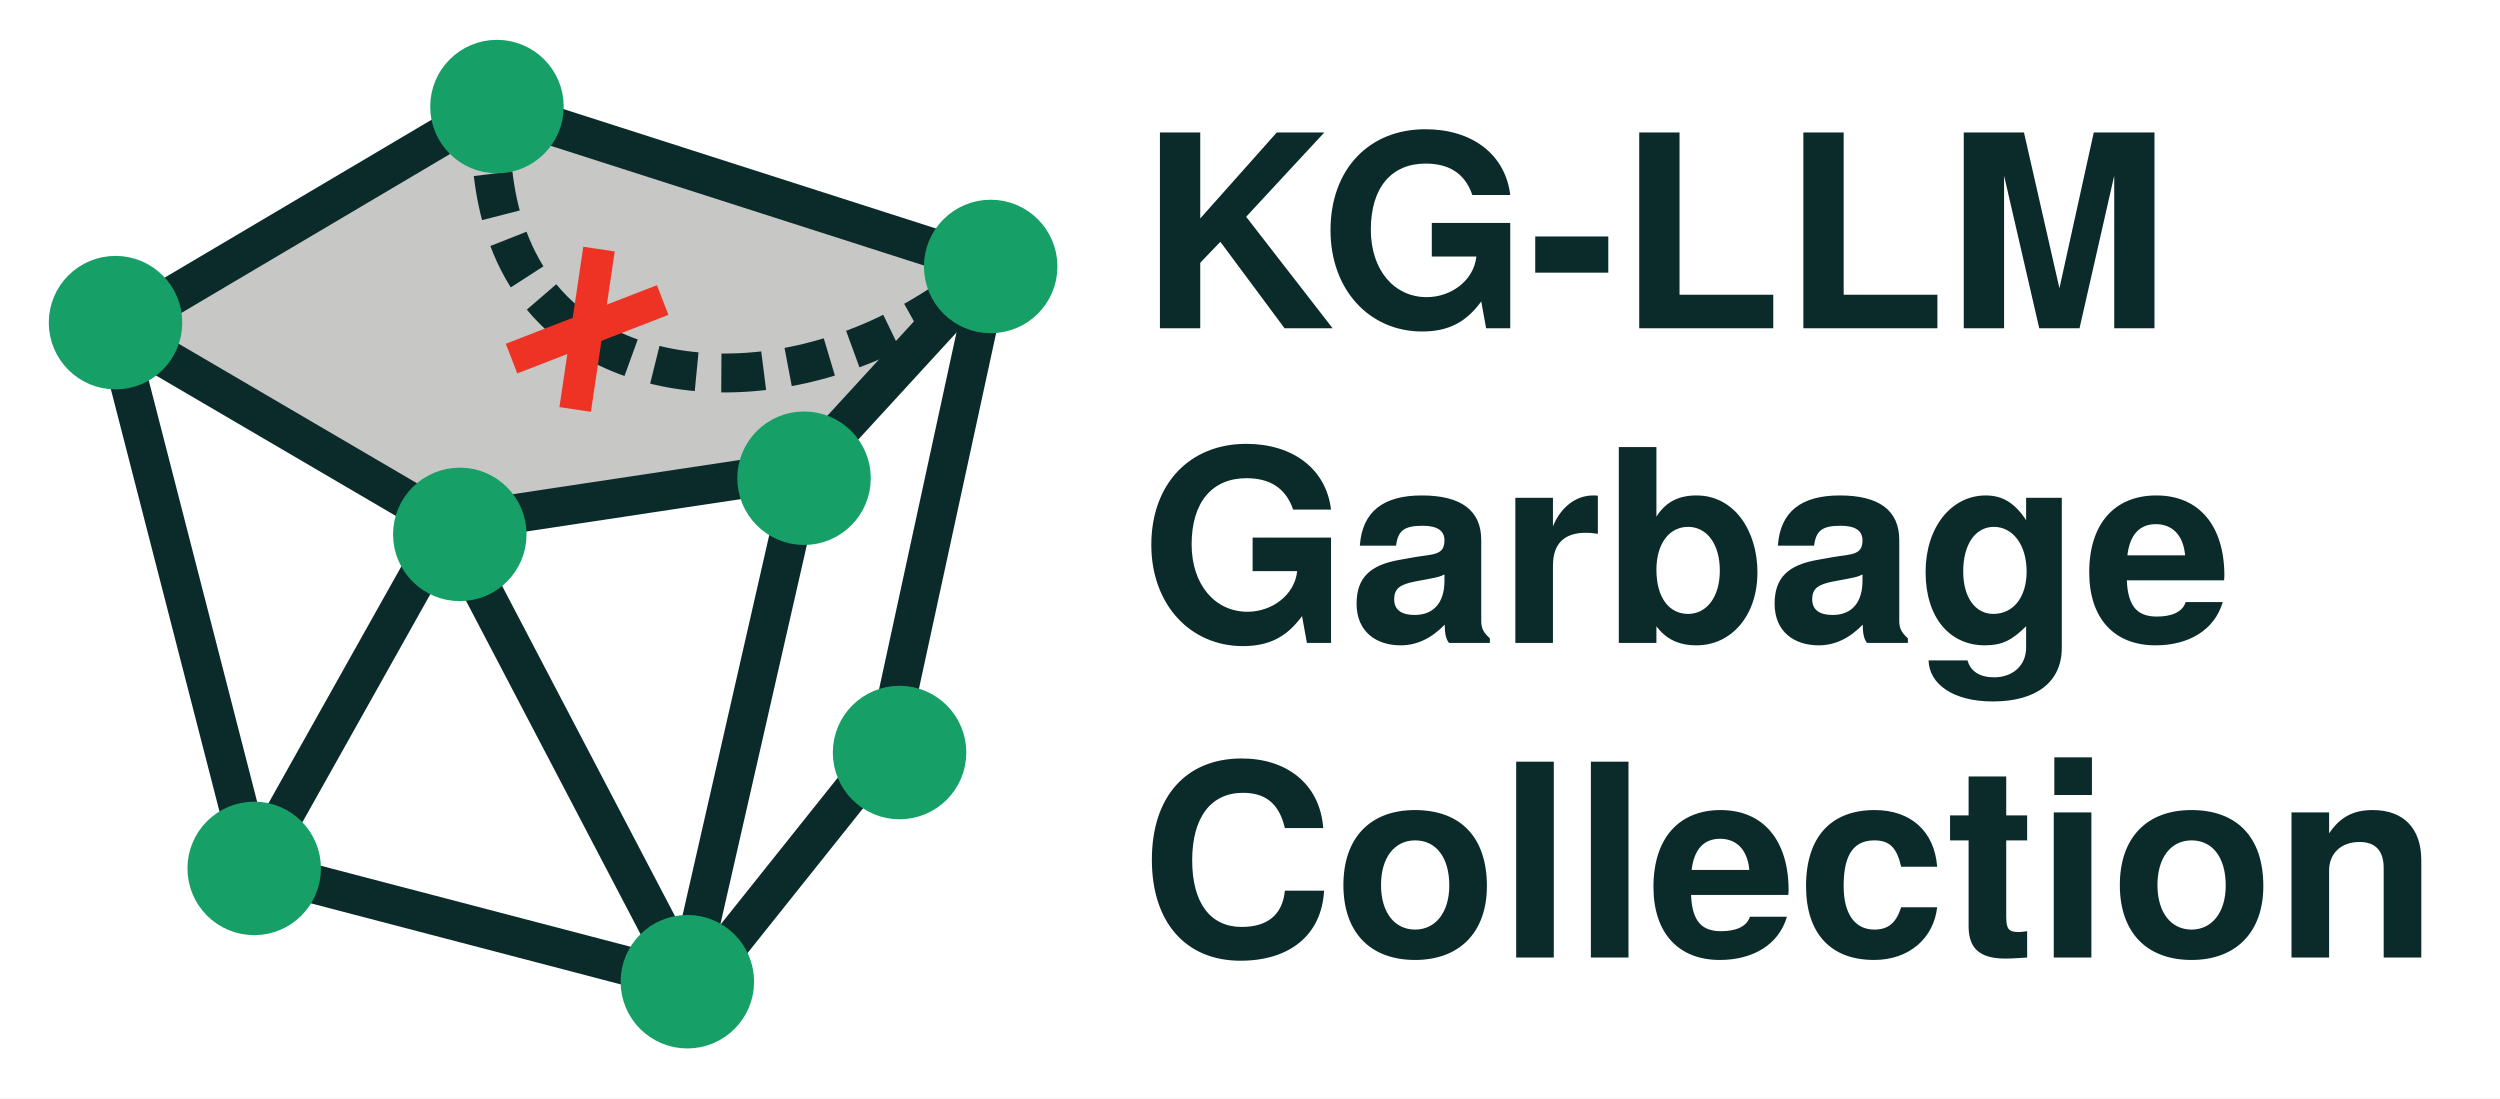
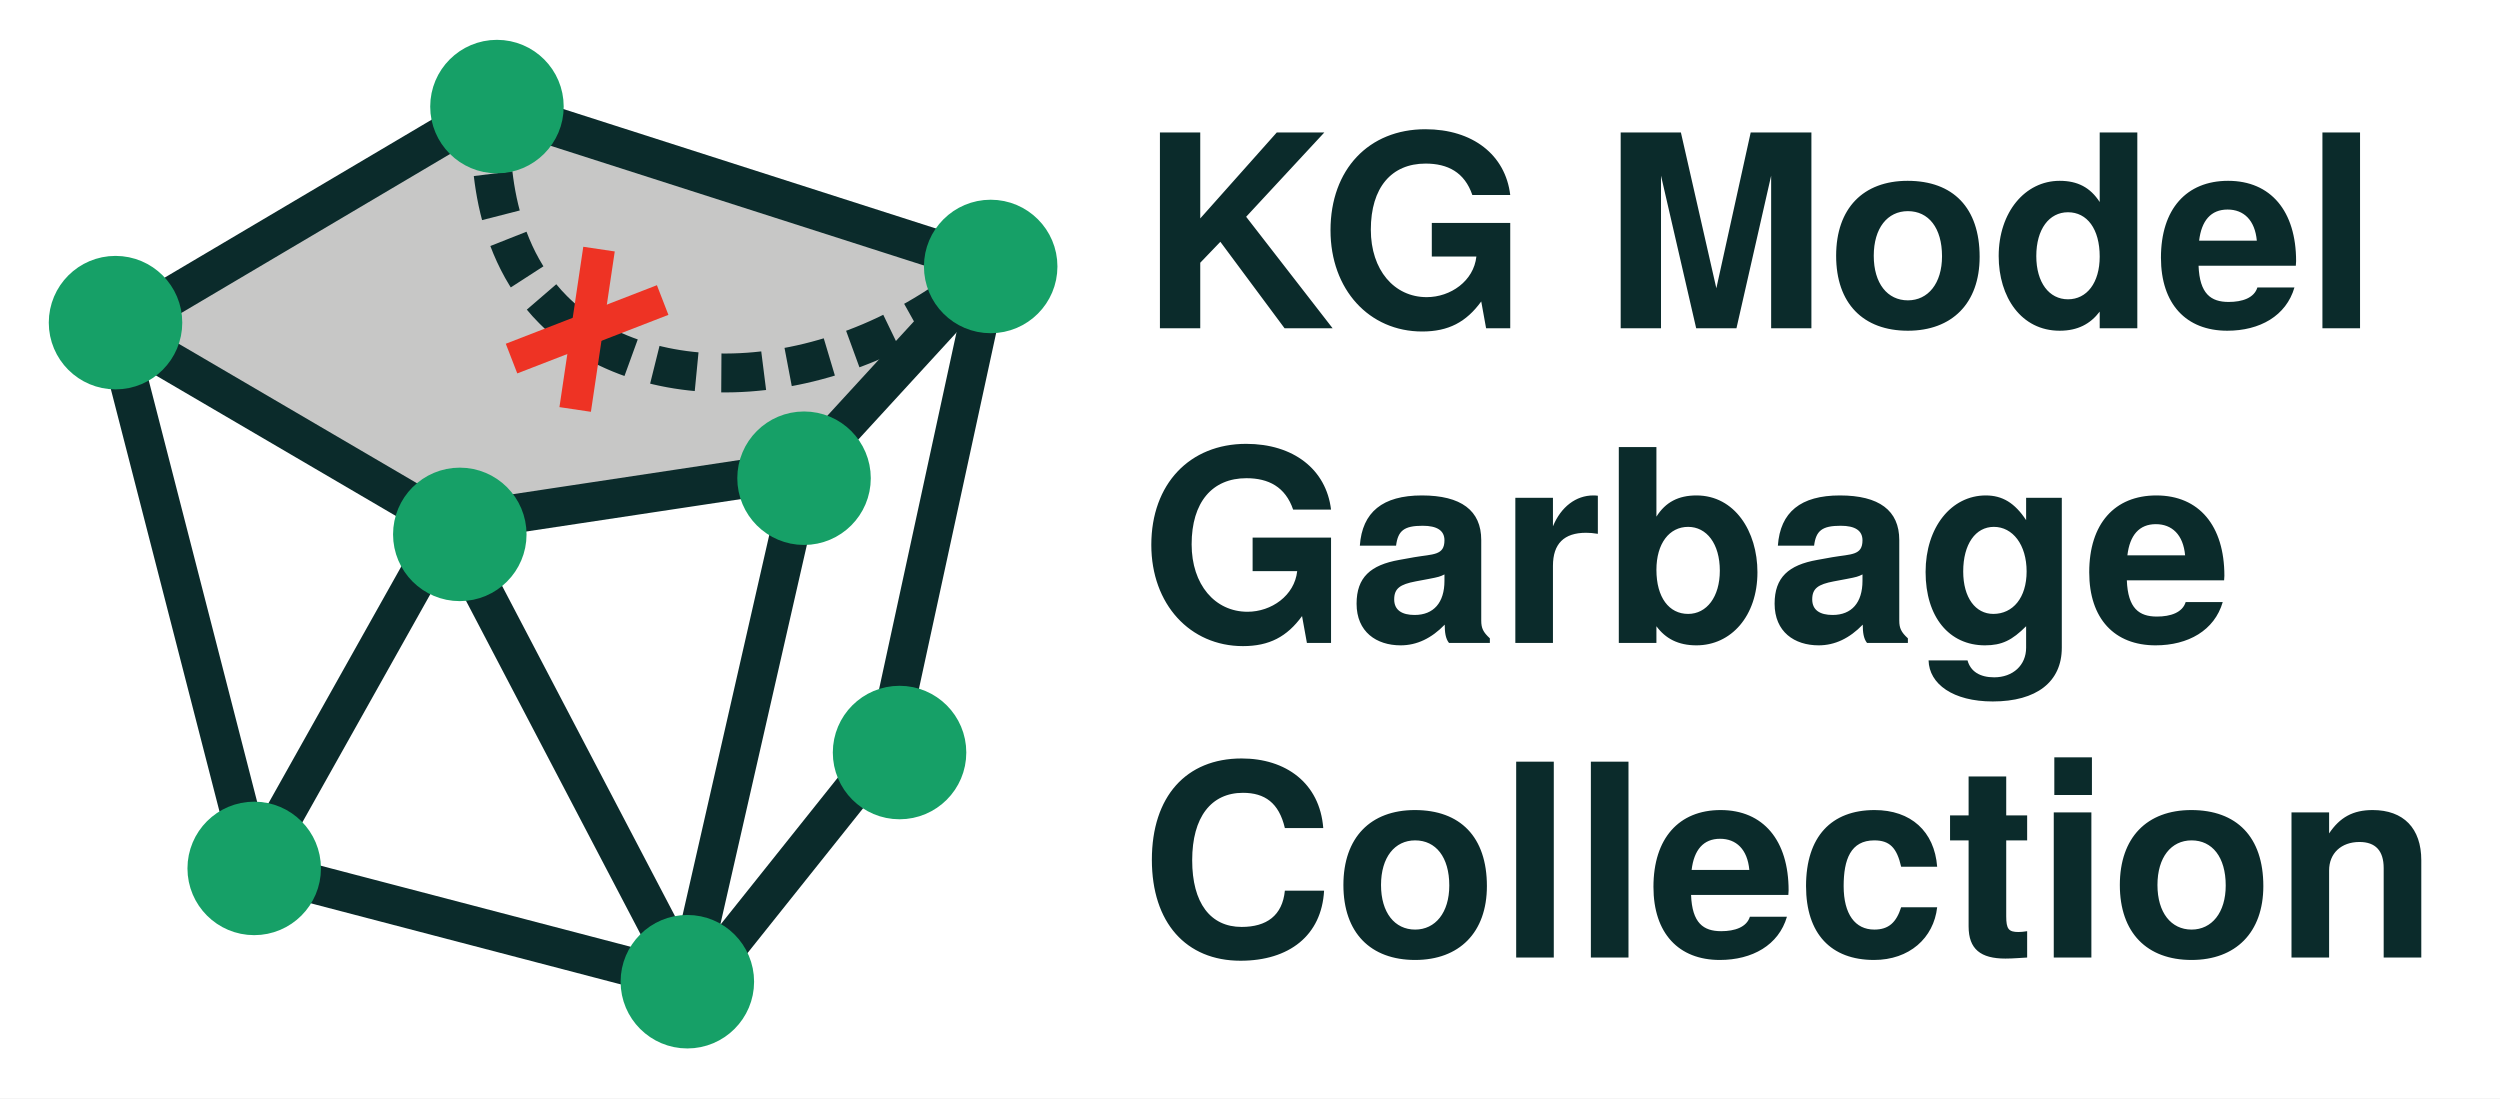
- <svg xmlns="http://www.w3.org/2000/svg" id="Layer_1" version="1.1" viewBox="0 0 707.21 310.7">
+ <svg xmlns="http://www.w3.org/2000/svg" id="Layer_1" data-name="Layer 1" viewBox="0 0 707.21 310.7">
  <defs>
    <style>
-       .st0 {
+       .cls-1 {
        stroke: #ee3324;
-       }
- 
-       .st0, .st1 {
        stroke-linecap: square;
        stroke-miterlimit: 10;
        stroke-width: 9px;
      }

-       .st0, .st1, .st2 {
+       .cls-1, .cls-2 {
        fill: #fff;
      }

-       .st3 {
+       .cls-3 {
        fill: #16a067;
        stroke: #16a067;
        stroke-width: 6px;
      }

-       .st1 {
-         stroke: #000;
-       }
- 
-       .st4 {
+       .cls-4 {
        stroke-dasharray: 12 7;
      }

-       .st4, .st5 {
+       .cls-4, .cls-5 {
        fill: none;
        stroke: #0b2b2b;
        stroke-linejoin: round;
        stroke-width: 11px;
      }

-       .st5 {
+       .cls-5 {
        stroke-linecap: round;
      }

-       .st6 {
+       .cls-6 {
        fill: #0b2b2b;
        font-family: HelveticaNeue-Bold, 'Helvetica Neue';
        font-size: 76px;
        font-weight: 700;
        isolation: isolate;
      }

-       .st7 {
+       .cls-7 {
        fill: #c7c7c6;
      }
    </style>
  </defs>
-   <rect class="st2" width="707.21" height="310.7" />
+   <rect class="cls-2" width="707.21" height="310.7" />
  <g>
-     <polygon class="st7" points="131.08 149.59 32.68 93.15 139.18 30.15 285.05 74.92 227.45 132.93 131.08 149.59" />
-     <path class="st4" d="M139.18,30.15c-.7,8.91-1.88,38.25,17.29,57.46,25.76,25.82,80.3,25.35,123.79-12.23" />
-     <path class="st1" d="M139.18,36.88" />
-     <path class="st1" d="M130.07,146.48" />
-     <text class="st6" transform="translate(322.5 92.87)">
-       <tspan x="0" y="0">KG-LLM</tspan>
+     <polygon class="cls-7" points="131.08 149.59 32.68 93.15 139.18 30.15 285.05 74.92 227.45 132.93 131.08 149.59" />
+     <path class="cls-4" d="M139.18,30.15c-.7,8.91-1.88,38.25,17.29,57.46,25.76,25.82,80.3,25.35,123.79-12.23" />
+     <text class="cls-6" transform="translate(322.5 92.87)">
+       <tspan x="0" y="0">KG Model</tspan>
    </text>
-     <text class="st6" transform="translate(322.5 181.87)">
+     <text class="cls-6" transform="translate(322.5 181.87)">
      <tspan x="0" y="0">Garbage</tspan>
    </text>
-     <text class="st6" transform="translate(322.5 270.87)">
+     <text class="cls-6" transform="translate(322.5 270.87)">
      <tspan x="0" y="0">Collection</tspan>
    </text>
-     <path class="st5" d="M71.91,245.66l54.7-97.51,100.84-15.22,52.8-57.55" />
-     <path class="st5" d="M280.25,75.38L139.18,30.15l-106.5,63,93.94,55,67.83,129.56" />
-     <path class="st5" d="M32.68,93.15" />
-     <polyline class="st5" points="280.25 75.38 250.68 211.65 196.92 279.01" />
-     <polyline class="st5" points="227.45 132.93 194.44 277.71 71.91 245.66 32.68 93.15" />
-     <circle class="st3" cx="32.68" cy="91.27" r="15.88" />
-     <circle class="st3" cx="140.58" cy="30.15" r="15.88" />
-     <circle class="st3" cx="227.45" cy="135.28" r="15.88" />
-     <circle class="st3" cx="130.07" cy="151.17" r="15.88" />
-     <circle class="st3" cx="71.91" cy="245.66" r="15.88" />
-     <path class="st3" d="M194.44,277.71" />
-     <circle class="st3" cx="280.25" cy="75.38" r="15.88" />
-     <circle class="st3" cx="194.44" cy="277.71" r="15.88" />
-     <circle class="st3" cx="254.47" cy="212.88" r="15.88" />
+     <path class="cls-5" d="M71.91,245.66l54.7-97.51,100.84-15.22,52.8-57.55" />
+     <path class="cls-5" d="M280.25,75.38L139.18,30.15l-106.5,63,93.94,55,67.83,129.56" />
+     <polyline class="cls-5" points="280.25 75.38 250.68 211.65 196.92 279.01" />
+     <polyline class="cls-5" points="227.45 132.93 194.44 277.71 71.91 245.66 32.68 93.15" />
+     <circle class="cls-3" cx="32.68" cy="91.27" r="15.88" />
+     <circle class="cls-3" cx="140.58" cy="30.15" r="15.88" />
+     <circle class="cls-3" cx="227.45" cy="135.28" r="15.88" />
+     <circle class="cls-3" cx="130.07" cy="151.17" r="15.88" />
+     <circle class="cls-3" cx="71.91" cy="245.66" r="15.88" />
+     <circle class="cls-3" cx="280.25" cy="75.38" r="15.88" />
+     <circle class="cls-3" cx="194.44" cy="277.71" r="15.88" />
+     <circle class="cls-3" cx="254.47" cy="212.88" r="15.88" />
    <g>
-       <line class="st0" x1="168.79" y1="74.92" x2="163.37" y2="111.38" />
-       <line class="st0" x1="183.26" y1="86.5" x2="148.9" y2="99.81" />
+       <line class="cls-1" x1="168.79" y1="74.92" x2="163.37" y2="111.38" />
+       <line class="cls-1" x1="183.26" y1="86.5" x2="148.9" y2="99.81" />
    </g>
  </g>
</svg>
